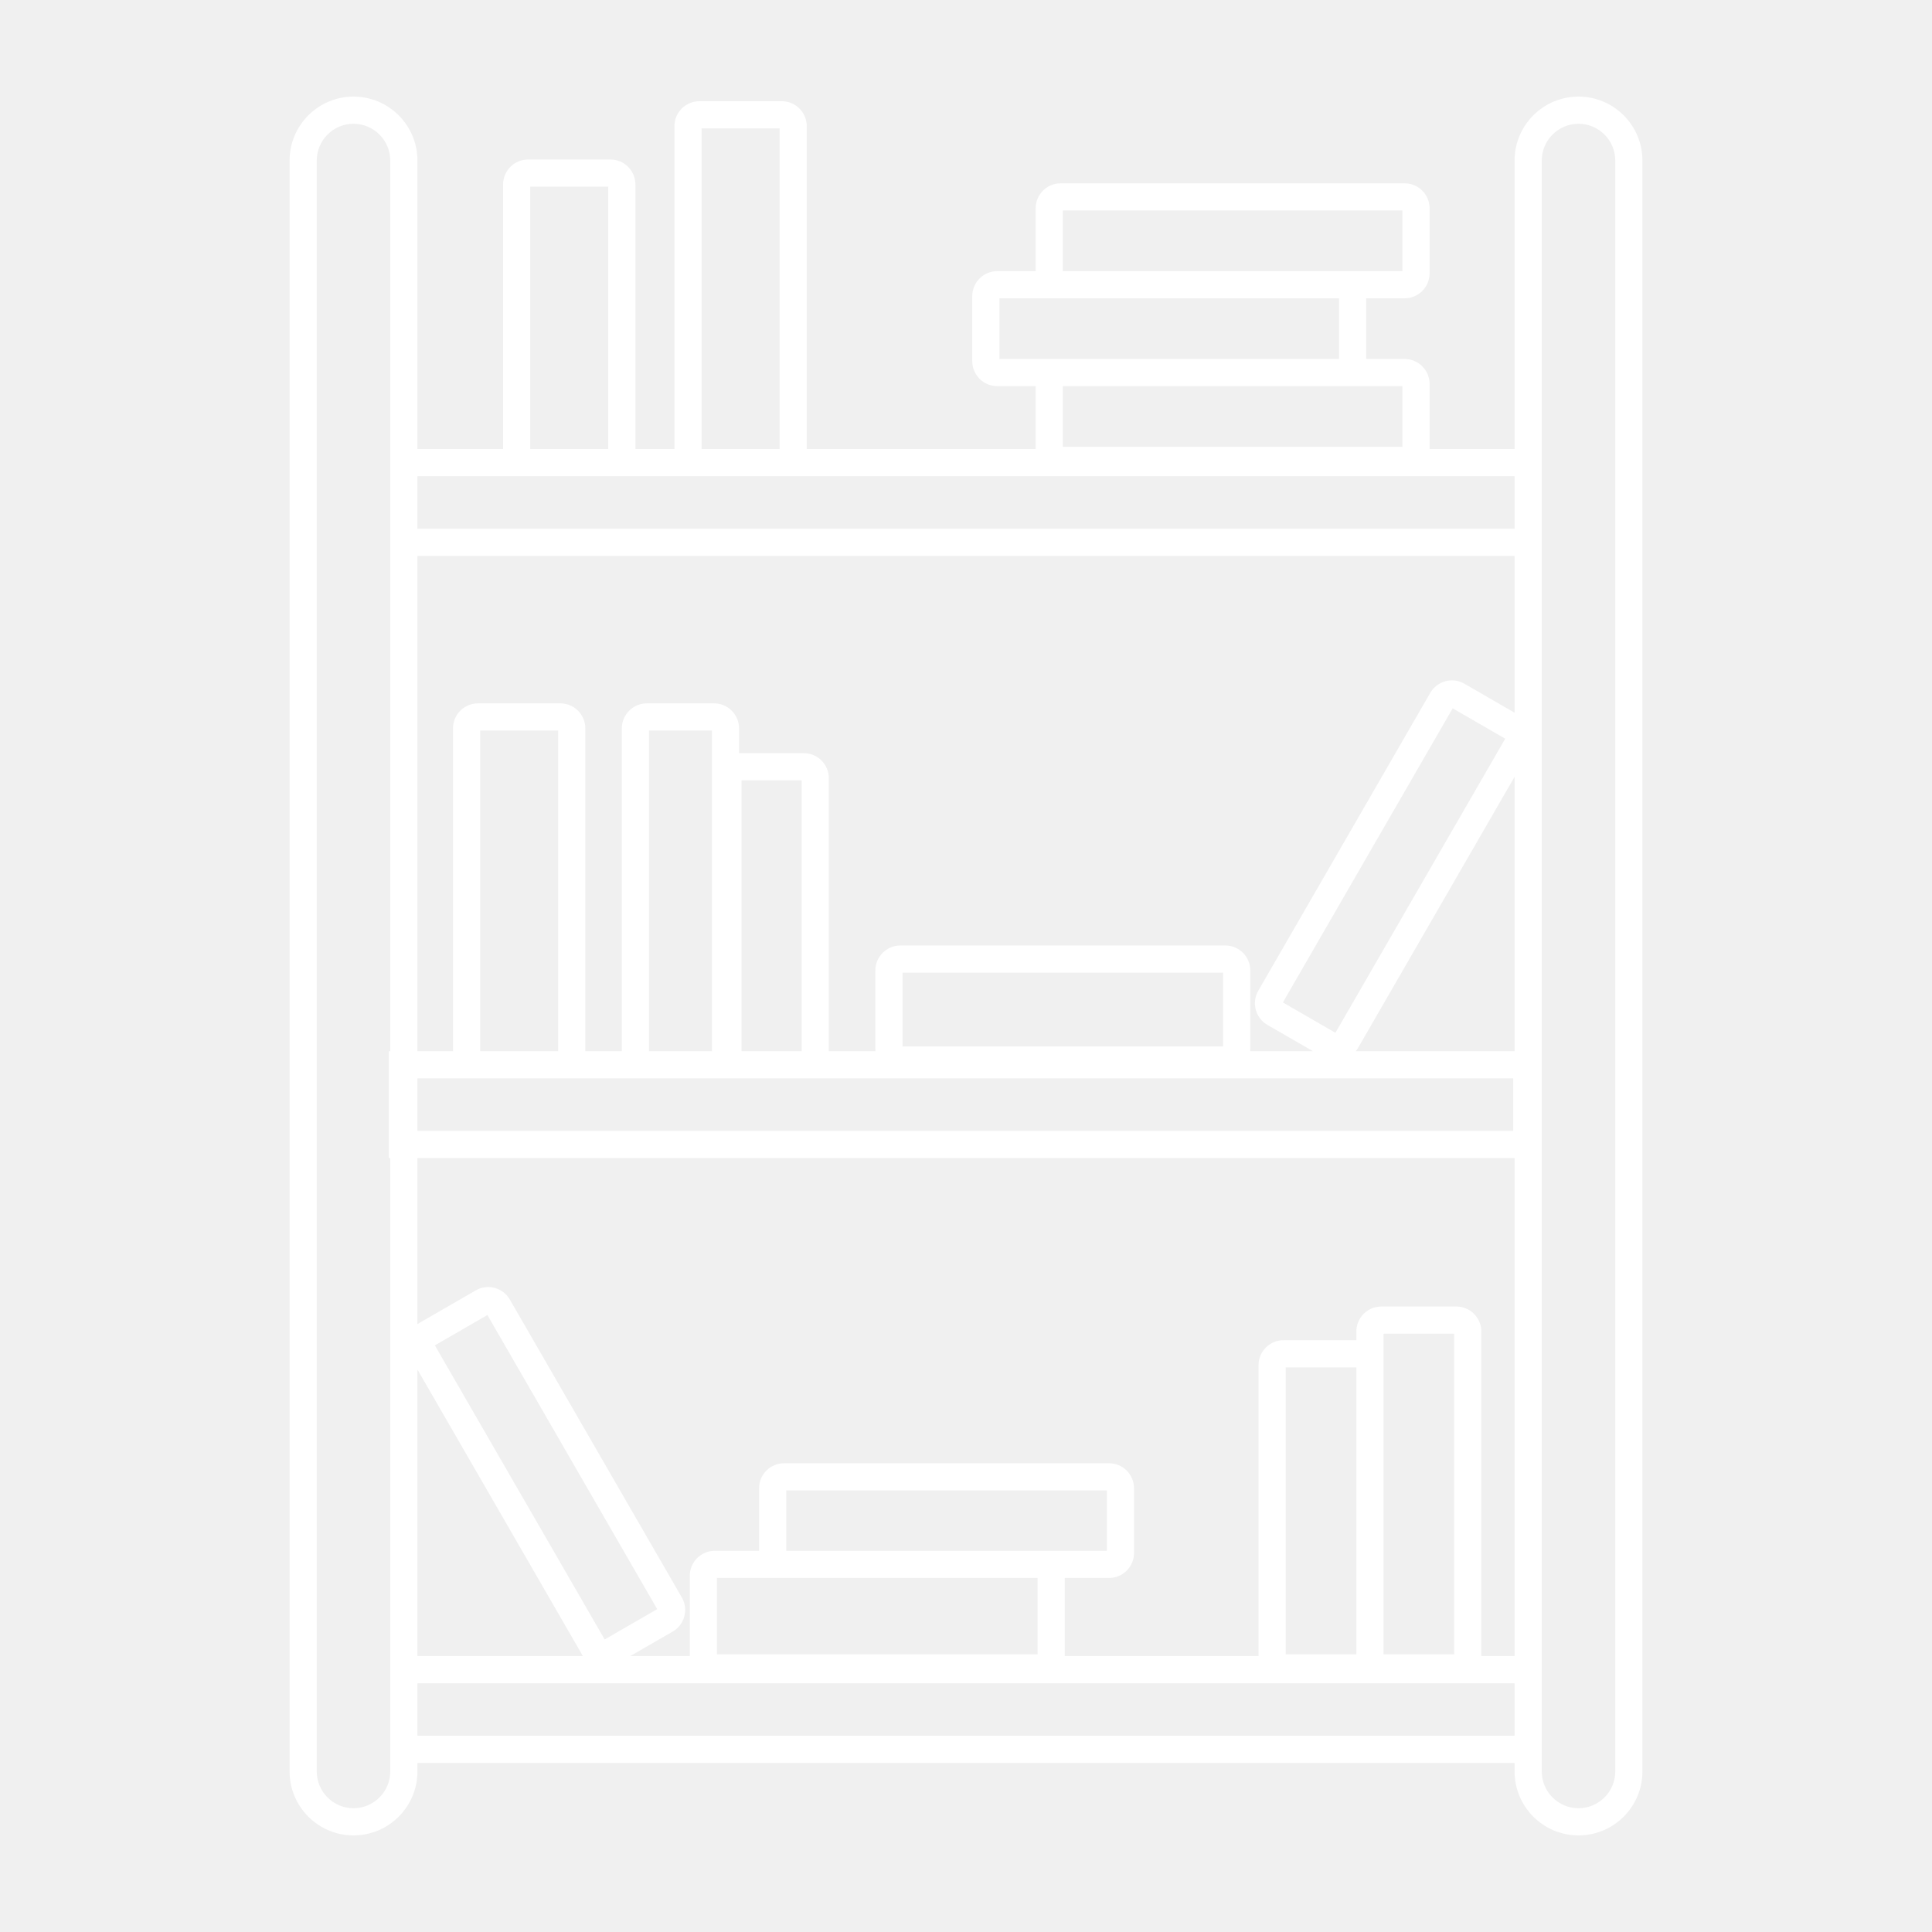
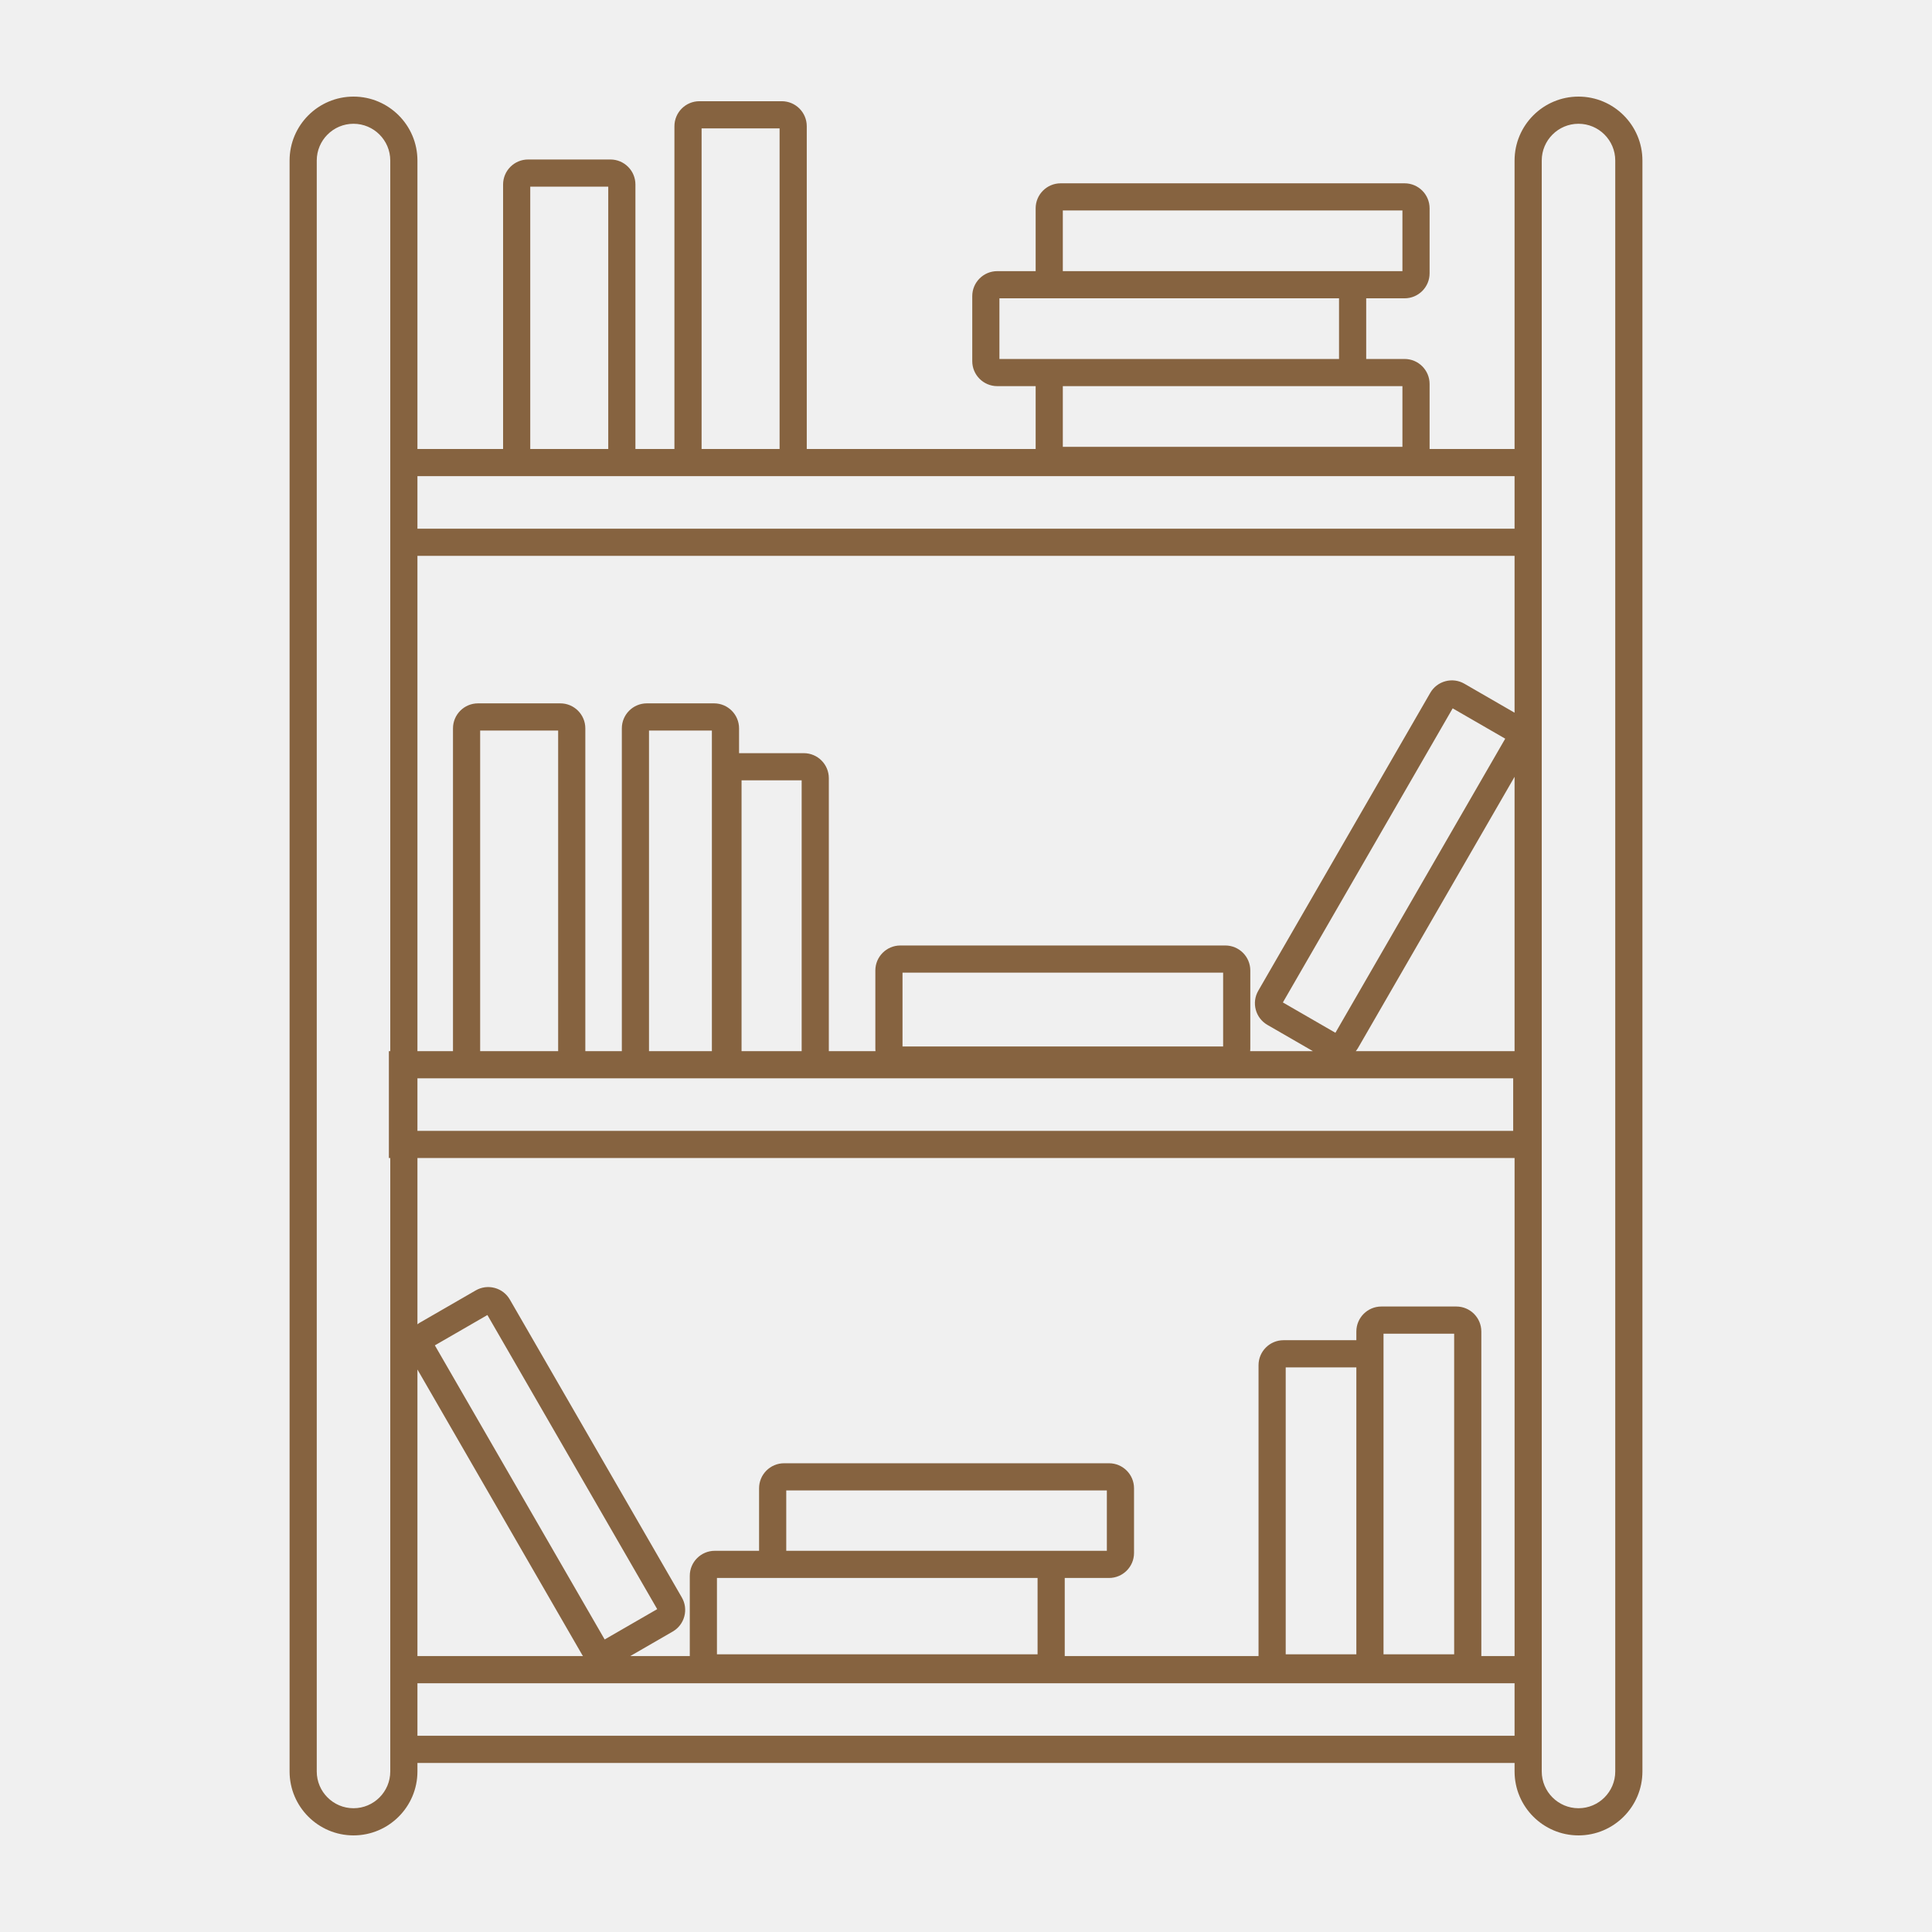
- <svg xmlns="http://www.w3.org/2000/svg" fill="#ffffff" viewBox="0 0 512 512" enable-background="new 0 0 512 512" id="bookshelf_1_" version="1.1" xml:space="preserve">
+ <svg xmlns="http://www.w3.org/2000/svg" fill="#866340" viewBox="0 0 512 512" enable-background="new 0 0 512 512" id="bookshelf_1_" version="1.1" xml:space="preserve">
  <g id="SVGRepo_bgCarrier" stroke-width="0" />
  <g id="SVGRepo_tracerCarrier" stroke-linecap="round" stroke-linejoin="round" />
  <g id="SVGRepo_iconCarrier">
    <path d="M418.317,25.6c-9.342,0-16.94,7.6-16.94,16.941v76.447h-22.519c0-0.001,0-0.002,0-0.002v-17.23 c0-3.652-2.971-6.623-6.623-6.623h-10.177V79.056h10.177c3.652,0,6.623-2.971,6.623-6.623V55.203c0-3.652-2.971-6.623-6.623-6.623 h-91.153c-3.652,0-6.623,2.971-6.623,6.623v16.653h-10.177c-3.653,0-6.624,2.971-6.624,6.623v17.229 c0,3.652,2.971,6.623,6.624,6.623h10.177v16.653c0,0,0,0.002,0,0.003H213.8V33.445c0-3.652-2.971-6.623-6.623-6.623h-21.824 c-3.652,0-6.623,2.971-6.623,6.623v85.543h-10.336V48.891c0-3.652-2.971-6.623-6.624-6.623h-21.823 c-3.652,0-6.624,2.971-6.624,6.623v70.098h-22.699V42.541c0-9.342-7.6-16.941-16.941-16.941c-9.341,0-16.94,7.6-16.94,16.941 v426.918c0,9.342,7.6,16.941,16.94,16.941c9.342,0,16.941-7.6,16.941-16.941V467.2h290.754v2.259c0,9.342,7.599,16.941,16.94,16.941 s16.941-7.6,16.941-16.941V42.541C435.259,33.199,427.659,25.6,418.317,25.6z M103.424,118.988v28.323v131.255h-0.367v28.323h0.367 v131.987V467.2v2.259c0,5.371-4.37,9.741-9.742,9.741c-5.37,0-9.74-4.37-9.74-9.741V42.541c0-5.371,4.37-9.741,9.74-9.741 c5.372,0,9.742,4.37,9.742,9.741V118.988z M371.658,102.332v16.077h-90v-16.077h73.777H371.658z M281.658,55.779h90v16.077h-16.223 h-73.777V55.779z M264.858,95.133V79.056h16.224h73.776v16.077h-73.776H264.858z M185.93,34.022h20.67v84.966h-20.67V34.022z M140.522,49.467h20.671v69.521h-20.671V49.467z M110.623,285.766h16.047h21.824h22.924h17.817h6.705h17.083h187.987v13.924H110.623 V285.766z M127.247,278.566V193.6h20.67v84.967H127.247z M171.993,278.566V193.6h16.665v84.967H171.993z M196.518,278.566V206.8 h15.93v71.767H196.518z M239.176,277.326v-19.562h84.966v19.562H239.176z M110.623,362.932l43.673,75.643 c0.063,0.108,0.147,0.197,0.216,0.303h-43.889V362.932z M115.243,356.534l13.923-8.038l45,77.941l-13.923,8.039L115.243,356.534z M401.377,460H110.623v-13.924h290.754V460z M274.968,418.179v20.228H190v-20.228h17.787H274.968z M208.364,410.979v-16h84.965v16 h-17.785H208.364z M340.726,438.406v-76.039h18.722v76.039H340.726z M366.646,438.406v-76.615v-8.35h18.721v84.965H366.646z M401.377,438.877h-8.81v-86.013c0-3.652-2.971-6.624-6.623-6.624H366.07c-3.653,0-6.623,2.972-6.623,6.624v2.304h-19.298 c-3.652,0-6.624,2.971-6.624,6.623v77.086h-51.358v-20.698h11.739c3.652,0,6.623-2.972,6.623-6.624v-17.152 c0-3.652-2.971-6.624-6.623-6.624h-86.119c-3.652,0-6.623,2.972-6.623,6.624v16.576h-11.74c-3.652,0-6.623,2.972-6.623,6.623v21.275 h-15.778l11.243-6.492c1.533-0.885,2.629-2.313,3.085-4.021c0.459-1.709,0.223-3.495-0.662-5.025l-45.575-78.941 c-0.885-1.531-2.313-2.628-4.021-3.086c-1.709-0.456-3.493-0.224-5.026,0.662l-14.921,8.613c-0.188,0.109-0.347,0.249-0.521,0.373 V306.89h290.754V438.877z M401.377,278.566h-42.081c0.193-0.247,0.39-0.492,0.55-0.77l41.531-71.933V278.566z M353.899,273.698 l-13.924-8.038l45-77.942l13.924,8.038L353.899,273.698z M401.377,188.872l-13.301-7.679c-1.531-0.884-3.314-1.12-5.025-0.661 c-1.71,0.458-3.137,1.555-4.021,3.086l-45.576,78.94c-0.885,1.531-1.12,3.317-0.662,5.027c0.457,1.709,1.555,3.137,3.086,4.021 l12.053,6.959h-16.622c0.022-0.219,0.034-0.439,0.034-0.664v-20.715c0-3.651-2.971-6.623-6.623-6.623H238.6 c-3.652,0-6.624,2.972-6.624,6.623v20.715c0,0.225,0.012,0.445,0.034,0.664h-12.363v-72.343c0-3.652-2.971-6.624-6.623-6.624H195.94 c-0.027,0-0.054,0.004-0.082,0.004v-6.58c0-3.652-2.971-6.624-6.623-6.624h-17.817c-3.652,0-6.624,2.972-6.624,6.624v85.543h-9.677 v-85.543c0-3.652-2.971-6.624-6.623-6.624H126.67c-3.652,0-6.623,2.972-6.623,6.624v85.543h-9.424V147.312h290.754V188.872z M401.377,140.111H110.623v-13.923h29.323h21.823h23.583h21.824h194.2V140.111z M428.059,469.459c0,5.371-4.37,9.741-9.741,9.741 s-9.741-4.37-9.741-9.741V467.2v-28.323V147.312v-28.323V42.541c0-5.371,4.37-9.741,9.741-9.741s9.741,4.37,9.741,9.741V469.459z" id="bookshelf" />
  </g>
</svg>
